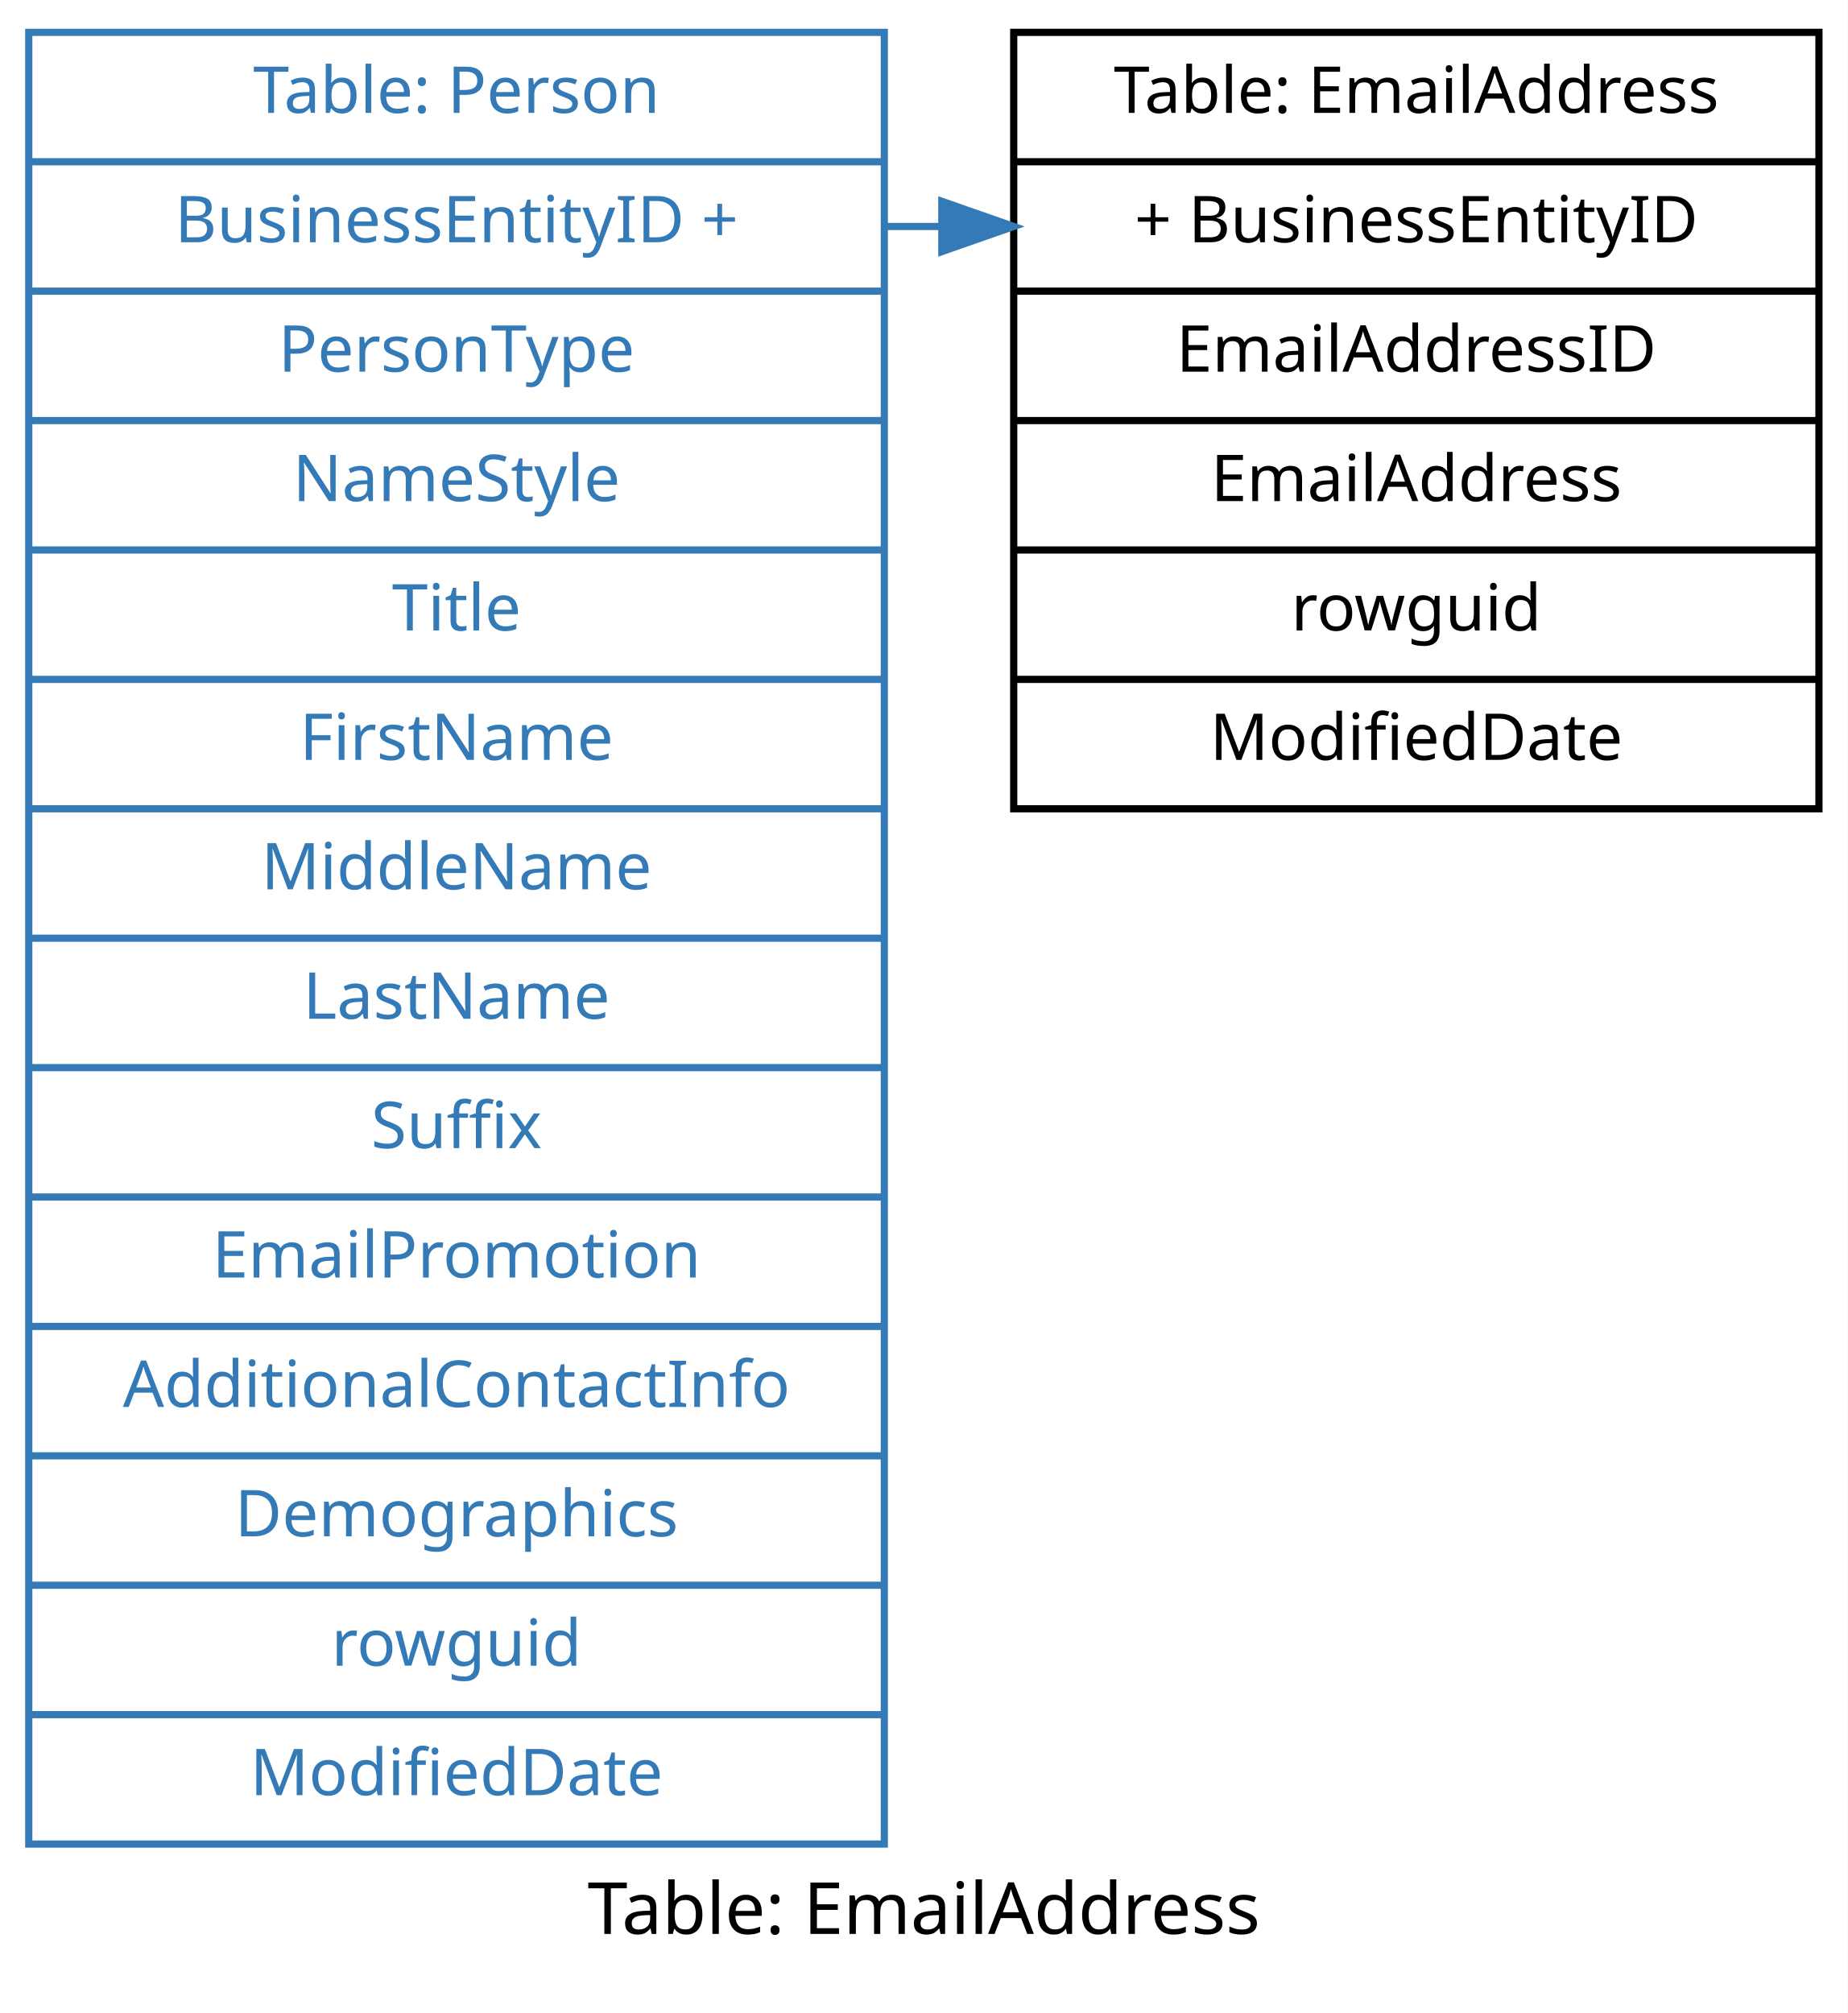
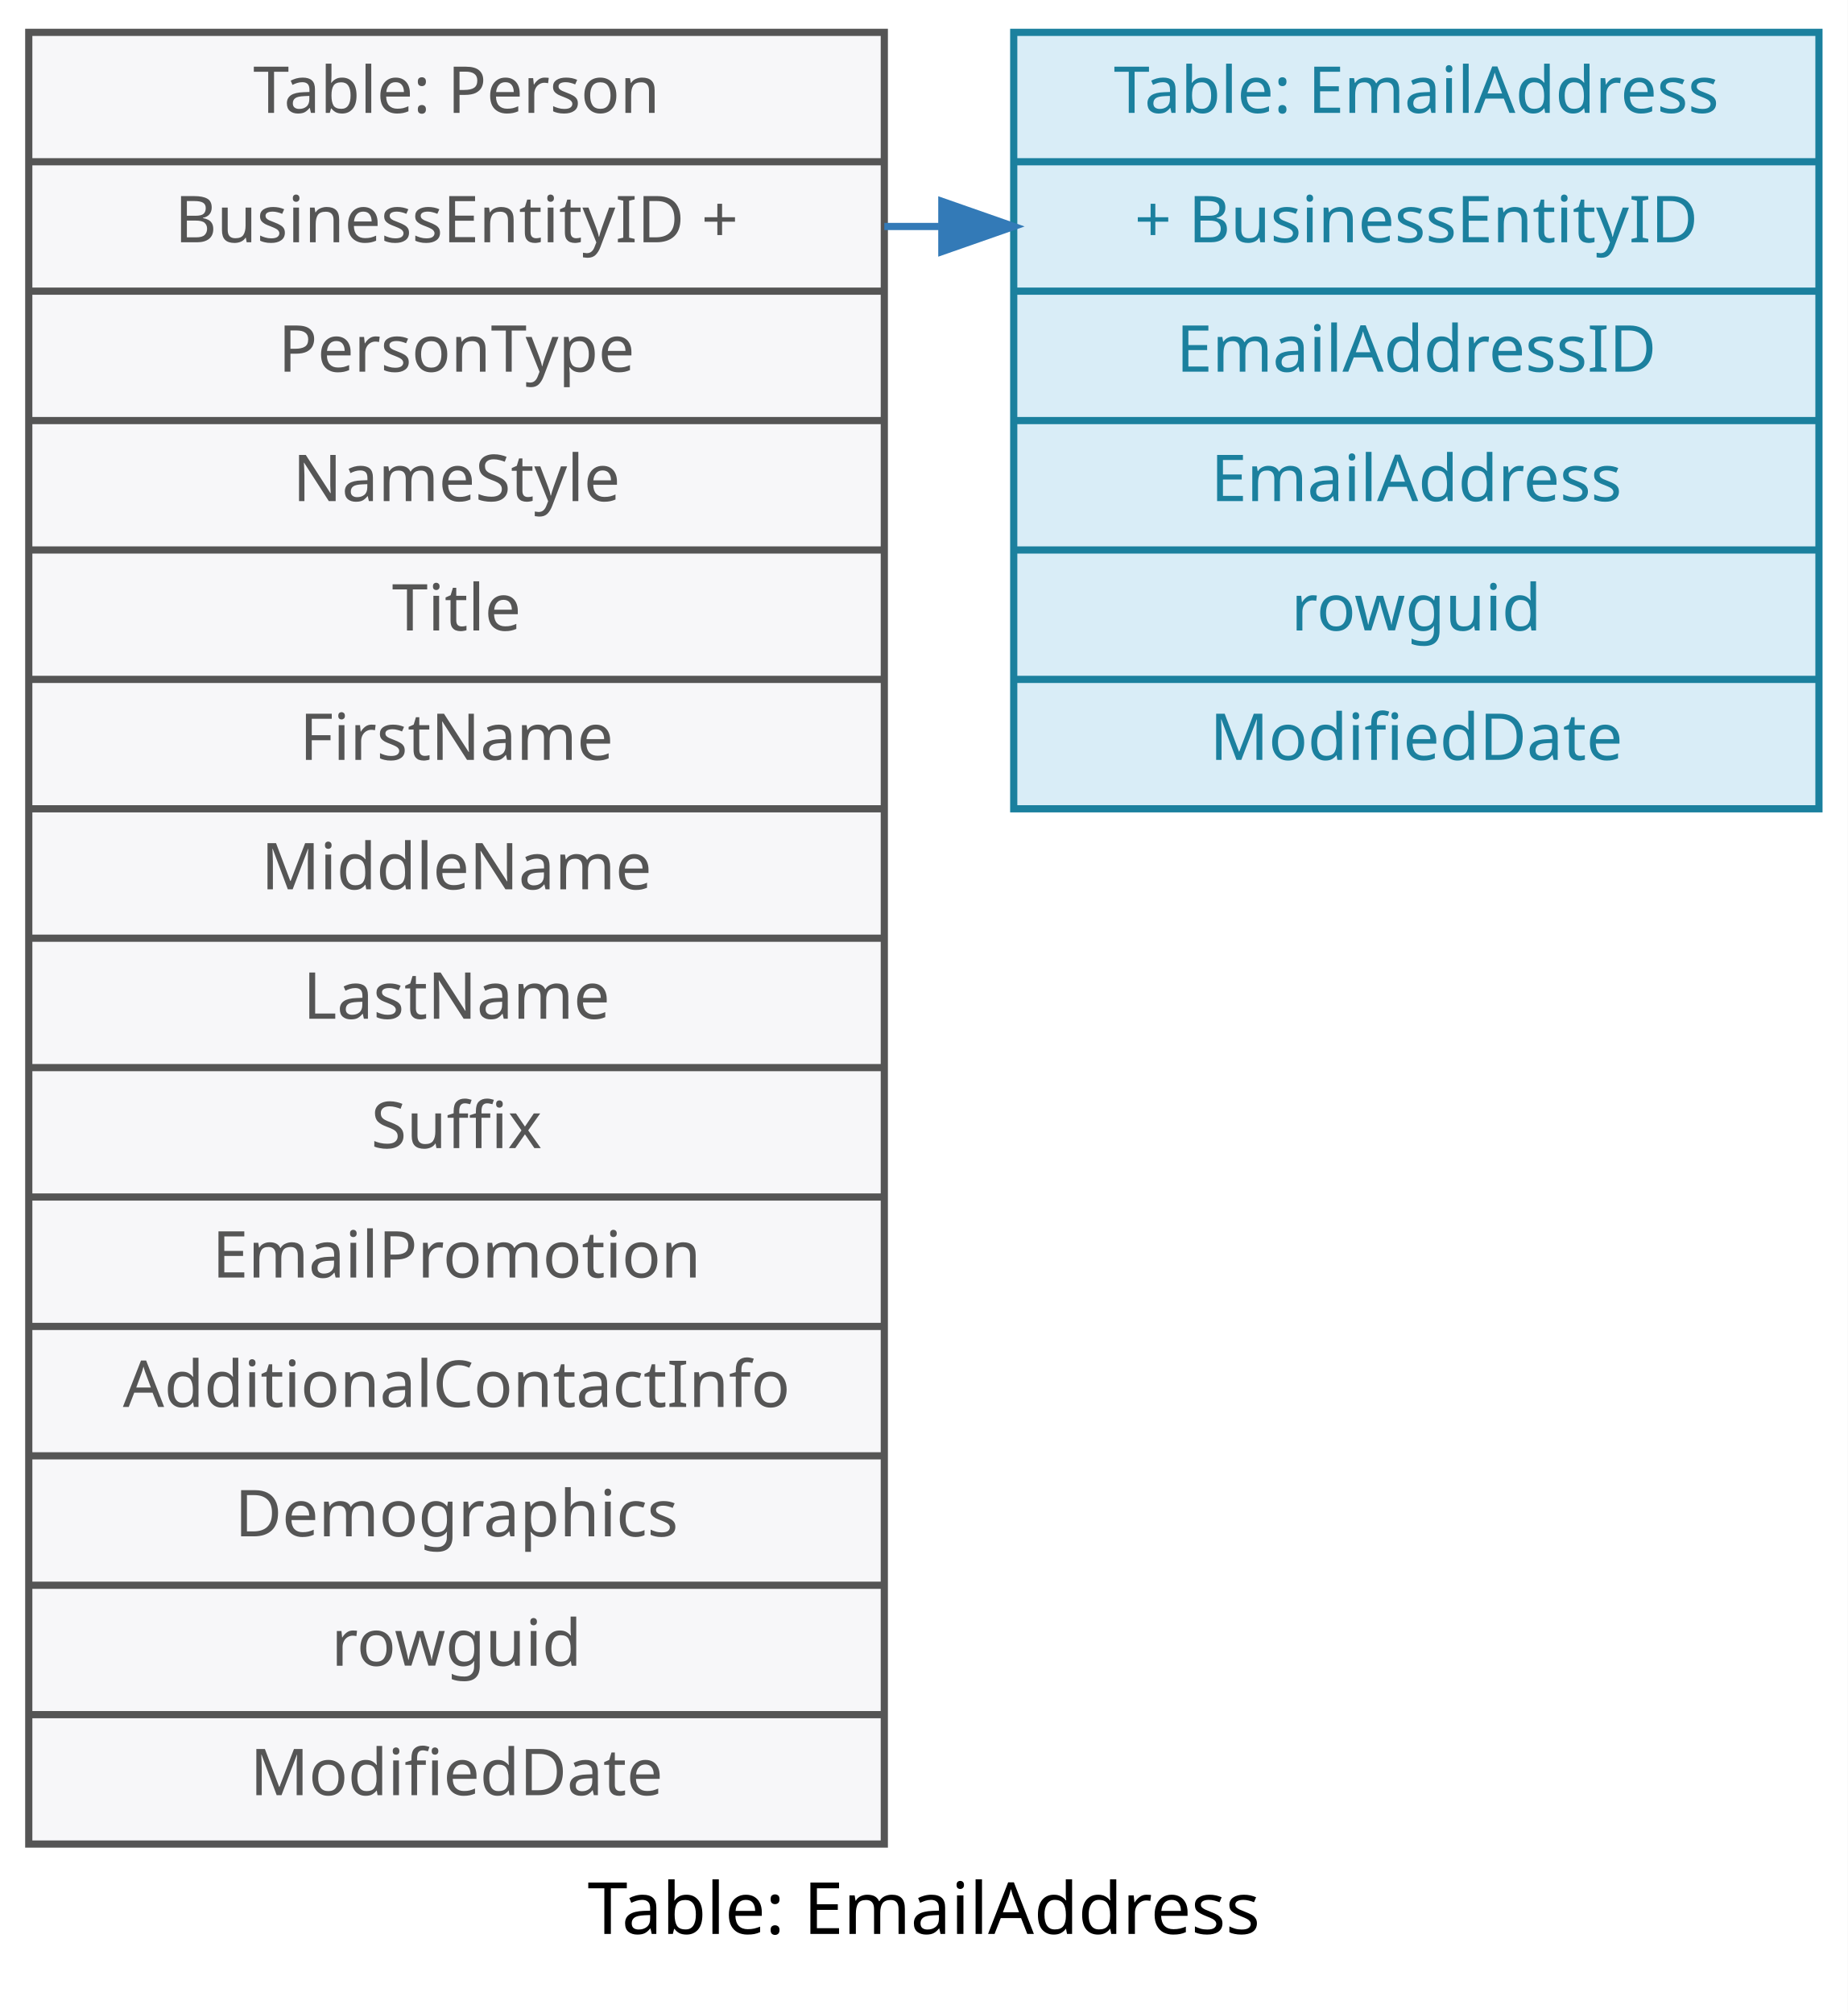
<svg xmlns="http://www.w3.org/2000/svg" width="257pt" height="280pt" viewBox="0.00 0.00 257.00 280.00">
  <g id="graph0" class="graph" transform="scale(1 1) rotate(0) translate(4 276)">
    <polygon fill="white" stroke="none" points="-4,4 -4,-276 253,-276 253,4 -4,4" />
    <text text-anchor="middle" x="124.5" y="-7" font-family="Verdana" font-size="10.00">Table: EmailAddress</text>
    <g id="node1" class="node">
-       <polygon fill="none" stroke="black" points="137,-163.5 137,-271.5 249,-271.5 249,-163.5 137,-163.5" />
-       <text text-anchor="middle" x="193" y="-260.3" font-family="Verdana" font-size="9.00">Table: EmailAddress</text>
-       <polyline fill="none" stroke="black" points="137,-253.5 249,-253.5 " />
-       <text text-anchor="middle" x="193" y="-242.3" font-family="Verdana" font-size="9.00">+ BusinessEntityID</text>
-       <polyline fill="none" stroke="black" points="137,-235.5 249,-235.5 " />
-       <text text-anchor="middle" x="193" y="-224.3" font-family="Verdana" font-size="9.00">EmailAddressID</text>
-       <polyline fill="none" stroke="black" points="137,-217.5 249,-217.5 " />
-       <text text-anchor="middle" x="193" y="-206.3" font-family="Verdana" font-size="9.00">EmailAddress</text>
-       <polyline fill="none" stroke="black" points="137,-199.5 249,-199.5 " />
-       <text text-anchor="middle" x="193" y="-188.3" font-family="Verdana" font-size="9.00">rowguid</text>
-       <polyline fill="none" stroke="black" points="137,-181.5 249,-181.5 " />
-       <text text-anchor="middle" x="193" y="-170.3" font-family="Verdana" font-size="9.00">ModifiedDate</text>
+       <polygon fill="#d9edf7" stroke="#1b809e" points="137,-163.5 137,-271.5 249,-271.5 249,-163.5 137,-163.5" />
+       <text text-anchor="middle" x="193" y="-260.3" font-family="Verdana" font-size="9.00" fill="#1b809e">Table: EmailAddress</text>
+       <polyline fill="none" stroke="#1b809e" points="137,-253.5 249,-253.5 " />
+       <text text-anchor="middle" x="193" y="-242.3" font-family="Verdana" font-size="9.00" fill="#1b809e">+ BusinessEntityID</text>
+       <polyline fill="none" stroke="#1b809e" points="137,-235.5 249,-235.5 " />
+       <text text-anchor="middle" x="193" y="-224.3" font-family="Verdana" font-size="9.00" fill="#1b809e">EmailAddressID</text>
+       <polyline fill="none" stroke="#1b809e" points="137,-217.5 249,-217.5 " />
+       <text text-anchor="middle" x="193" y="-206.3" font-family="Verdana" font-size="9.00" fill="#1b809e">EmailAddress</text>
+       <polyline fill="none" stroke="#1b809e" points="137,-199.5 249,-199.5 " />
+       <text text-anchor="middle" x="193" y="-188.3" font-family="Verdana" font-size="9.00" fill="#1b809e">rowguid</text>
+       <polyline fill="none" stroke="#1b809e" points="137,-181.5 249,-181.5 " />
+       <text text-anchor="middle" x="193" y="-170.3" font-family="Verdana" font-size="9.00" fill="#1b809e">ModifiedDate</text>
    </g>
    <g id="node2" class="node">
-       <polygon fill="none" stroke="#337ab7" points="0,-19.5 0,-271.5 119,-271.5 119,-19.5 0,-19.5" />
-       <text text-anchor="middle" x="59.5" y="-260.3" font-family="Verdana" font-size="9.00" fill="#337ab7">Table: Person</text>
-       <polyline fill="none" stroke="#337ab7" points="0,-253.5 119,-253.5 " />
-       <text text-anchor="middle" x="59.5" y="-242.3" font-family="Verdana" font-size="9.00" fill="#337ab7">BusinessEntityID +</text>
-       <polyline fill="none" stroke="#337ab7" points="0,-235.5 119,-235.5 " />
-       <text text-anchor="middle" x="59.5" y="-224.3" font-family="Verdana" font-size="9.00" fill="#337ab7">PersonType</text>
-       <polyline fill="none" stroke="#337ab7" points="0,-217.5 119,-217.5 " />
-       <text text-anchor="middle" x="59.5" y="-206.3" font-family="Verdana" font-size="9.00" fill="#337ab7">NameStyle</text>
-       <polyline fill="none" stroke="#337ab7" points="0,-199.5 119,-199.5 " />
-       <text text-anchor="middle" x="59.5" y="-188.3" font-family="Verdana" font-size="9.00" fill="#337ab7">Title</text>
-       <polyline fill="none" stroke="#337ab7" points="0,-181.5 119,-181.5 " />
-       <text text-anchor="middle" x="59.5" y="-170.3" font-family="Verdana" font-size="9.00" fill="#337ab7">FirstName</text>
-       <polyline fill="none" stroke="#337ab7" points="0,-163.5 119,-163.5 " />
-       <text text-anchor="middle" x="59.5" y="-152.3" font-family="Verdana" font-size="9.00" fill="#337ab7">MiddleName</text>
-       <polyline fill="none" stroke="#337ab7" points="0,-145.5 119,-145.5 " />
-       <text text-anchor="middle" x="59.5" y="-134.3" font-family="Verdana" font-size="9.00" fill="#337ab7">LastName</text>
-       <polyline fill="none" stroke="#337ab7" points="0,-127.5 119,-127.5 " />
-       <text text-anchor="middle" x="59.5" y="-116.3" font-family="Verdana" font-size="9.00" fill="#337ab7">Suffix</text>
-       <polyline fill="none" stroke="#337ab7" points="0,-109.5 119,-109.5 " />
-       <text text-anchor="middle" x="59.5" y="-98.3" font-family="Verdana" font-size="9.00" fill="#337ab7">EmailPromotion</text>
-       <polyline fill="none" stroke="#337ab7" points="0,-91.5 119,-91.5 " />
-       <text text-anchor="middle" x="59.5" y="-80.3" font-family="Verdana" font-size="9.00" fill="#337ab7">AdditionalContactInfo</text>
-       <polyline fill="none" stroke="#337ab7" points="0,-73.5 119,-73.5 " />
-       <text text-anchor="middle" x="59.5" y="-62.3" font-family="Verdana" font-size="9.00" fill="#337ab7">Demographics</text>
-       <polyline fill="none" stroke="#337ab7" points="0,-55.5 119,-55.5 " />
-       <text text-anchor="middle" x="59.5" y="-44.3" font-family="Verdana" font-size="9.00" fill="#337ab7">rowguid</text>
-       <polyline fill="none" stroke="#337ab7" points="0,-37.5 119,-37.5 " />
-       <text text-anchor="middle" x="59.5" y="-26.3" font-family="Verdana" font-size="9.00" fill="#337ab7">ModifiedDate</text>
+       <polygon fill="#f7f7f9" stroke="#555555" points="0,-19.5 0,-271.5 119,-271.5 119,-19.5 0,-19.5" />
+       <text text-anchor="middle" x="59.5" y="-260.3" font-family="Verdana" font-size="9.00" fill="#555555">Table: Person</text>
+       <polyline fill="none" stroke="#555555" points="0,-253.5 119,-253.5 " />
+       <text text-anchor="middle" x="59.5" y="-242.3" font-family="Verdana" font-size="9.00" fill="#555555">BusinessEntityID +</text>
+       <polyline fill="none" stroke="#555555" points="0,-235.5 119,-235.5 " />
+       <text text-anchor="middle" x="59.5" y="-224.3" font-family="Verdana" font-size="9.00" fill="#555555">PersonType</text>
+       <polyline fill="none" stroke="#555555" points="0,-217.5 119,-217.5 " />
+       <text text-anchor="middle" x="59.5" y="-206.3" font-family="Verdana" font-size="9.00" fill="#555555">NameStyle</text>
+       <polyline fill="none" stroke="#555555" points="0,-199.5 119,-199.5 " />
+       <text text-anchor="middle" x="59.5" y="-188.3" font-family="Verdana" font-size="9.00" fill="#555555">Title</text>
+       <polyline fill="none" stroke="#555555" points="0,-181.5 119,-181.5 " />
+       <text text-anchor="middle" x="59.5" y="-170.3" font-family="Verdana" font-size="9.00" fill="#555555">FirstName</text>
+       <polyline fill="none" stroke="#555555" points="0,-163.5 119,-163.5 " />
+       <text text-anchor="middle" x="59.5" y="-152.3" font-family="Verdana" font-size="9.00" fill="#555555">MiddleName</text>
+       <polyline fill="none" stroke="#555555" points="0,-145.5 119,-145.5 " />
+       <text text-anchor="middle" x="59.5" y="-134.3" font-family="Verdana" font-size="9.00" fill="#555555">LastName</text>
+       <polyline fill="none" stroke="#555555" points="0,-127.5 119,-127.5 " />
+       <text text-anchor="middle" x="59.5" y="-116.3" font-family="Verdana" font-size="9.00" fill="#555555">Suffix</text>
+       <polyline fill="none" stroke="#555555" points="0,-109.5 119,-109.5 " />
+       <text text-anchor="middle" x="59.5" y="-98.3" font-family="Verdana" font-size="9.00" fill="#555555">EmailPromotion</text>
+       <polyline fill="none" stroke="#555555" points="0,-91.5 119,-91.5 " />
+       <text text-anchor="middle" x="59.5" y="-80.3" font-family="Verdana" font-size="9.00" fill="#555555">AdditionalContactInfo</text>
+       <polyline fill="none" stroke="#555555" points="0,-73.5 119,-73.5 " />
+       <text text-anchor="middle" x="59.5" y="-62.3" font-family="Verdana" font-size="9.00" fill="#555555">Demographics</text>
+       <polyline fill="none" stroke="#555555" points="0,-55.5 119,-55.5 " />
+       <text text-anchor="middle" x="59.5" y="-44.3" font-family="Verdana" font-size="9.00" fill="#555555">rowguid</text>
+       <polyline fill="none" stroke="#555555" points="0,-37.5 119,-37.5 " />
+       <text text-anchor="middle" x="59.5" y="-26.3" font-family="Verdana" font-size="9.00" fill="#555555">ModifiedDate</text>
    </g>
    <g id="edge1" class="edge">
      <path fill="none" stroke="#337ab7" d="M119,-244.5C122.25,-244.5 124.51,-244.5 126.584,-244.5" />
      <polygon fill="#337ab7" stroke="#337ab7" points="127,-248 137,-244.5 127,-241 127,-248" />
    </g>
  </g>
</svg>
